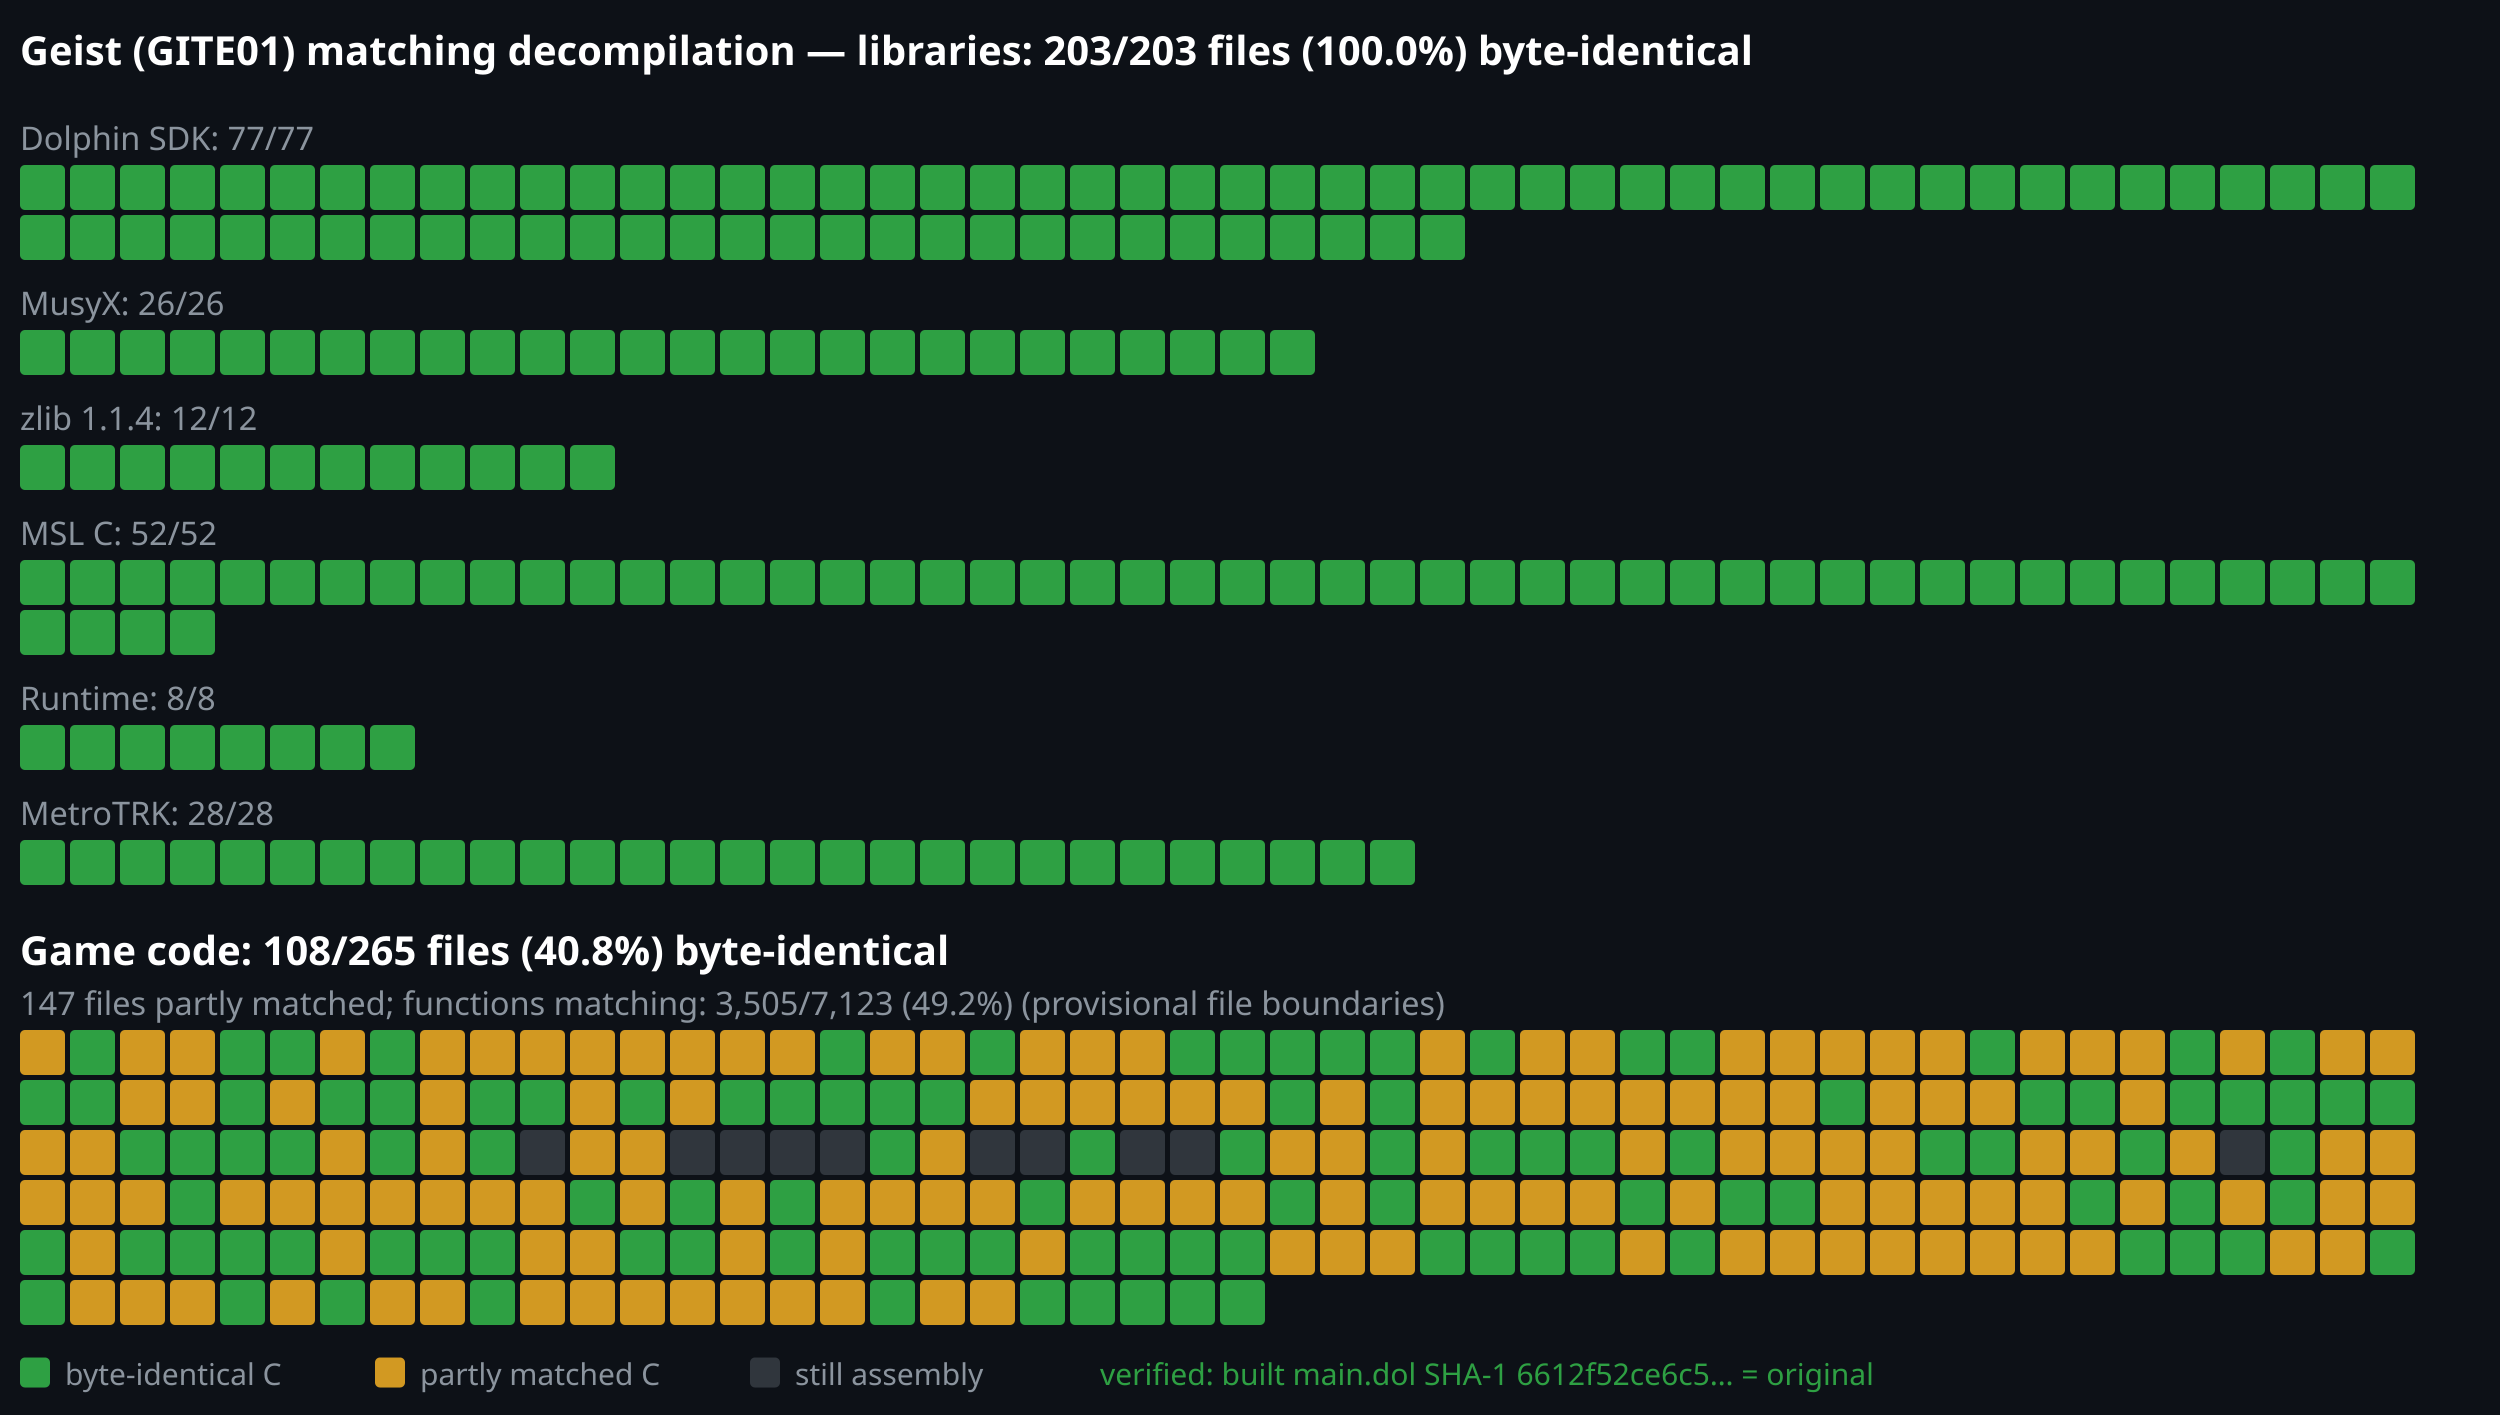
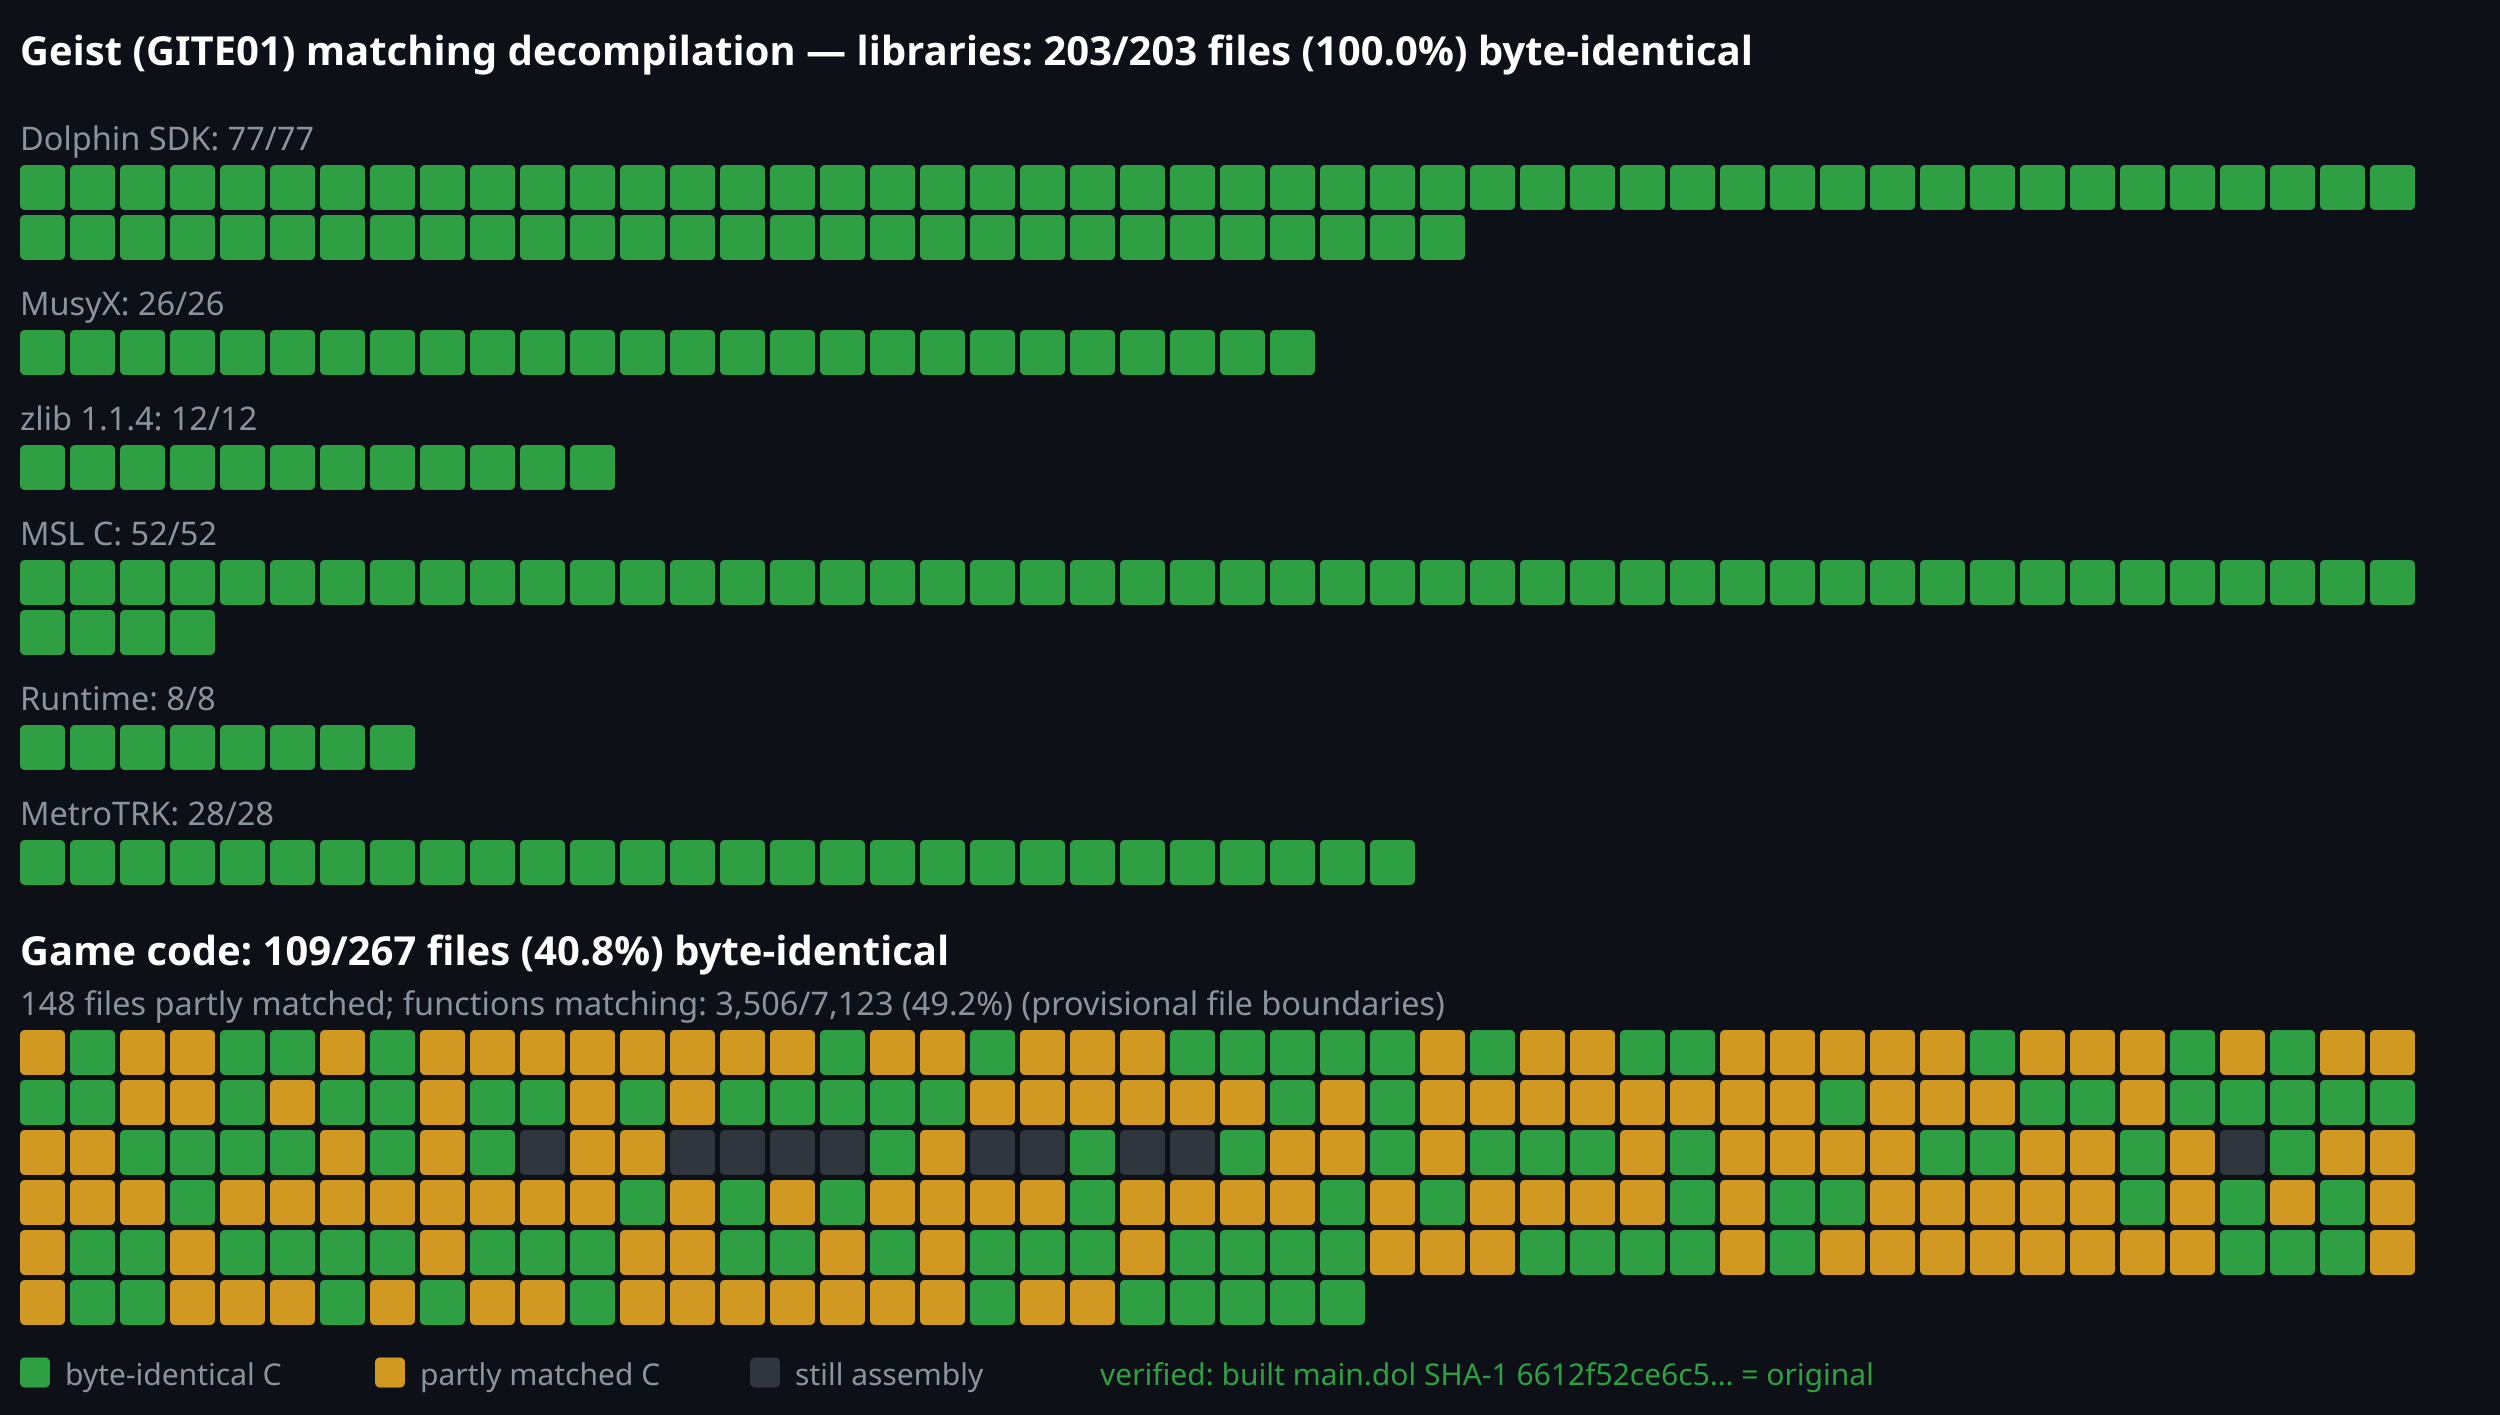
<svg xmlns="http://www.w3.org/2000/svg" viewBox="0 0 1000 566" width="1000" height="566">
  <rect width="1000" height="566" fill="#0d1117" />
  <text x="8" y="26" font-family="sans-serif" font-size="16" font-weight="bold" fill="#ffffff">Geist (GITE01) matching decompilation — libraries: 203/203 files (100.0%) byte-identical</text>
  <text x="8" y="60" font-family="sans-serif" font-size="13" font-weight="normal" fill="#8b949e">Dolphin SDK: 77/77</text>
  <rect x="8" y="66" width="18" height="18" rx="2" fill="#2ea043" />
  <rect x="28" y="66" width="18" height="18" rx="2" fill="#2ea043" />
  <rect x="48" y="66" width="18" height="18" rx="2" fill="#2ea043" />
  <rect x="68" y="66" width="18" height="18" rx="2" fill="#2ea043" />
  <rect x="88" y="66" width="18" height="18" rx="2" fill="#2ea043" />
  <rect x="108" y="66" width="18" height="18" rx="2" fill="#2ea043" />
  <rect x="128" y="66" width="18" height="18" rx="2" fill="#2ea043" />
  <rect x="148" y="66" width="18" height="18" rx="2" fill="#2ea043" />
  <rect x="168" y="66" width="18" height="18" rx="2" fill="#2ea043" />
  <rect x="188" y="66" width="18" height="18" rx="2" fill="#2ea043" />
  <rect x="208" y="66" width="18" height="18" rx="2" fill="#2ea043" />
  <rect x="228" y="66" width="18" height="18" rx="2" fill="#2ea043" />
  <rect x="248" y="66" width="18" height="18" rx="2" fill="#2ea043" />
  <rect x="268" y="66" width="18" height="18" rx="2" fill="#2ea043" />
  <rect x="288" y="66" width="18" height="18" rx="2" fill="#2ea043" />
  <rect x="308" y="66" width="18" height="18" rx="2" fill="#2ea043" />
  <rect x="328" y="66" width="18" height="18" rx="2" fill="#2ea043" />
  <rect x="348" y="66" width="18" height="18" rx="2" fill="#2ea043" />
  <rect x="368" y="66" width="18" height="18" rx="2" fill="#2ea043" />
  <rect x="388" y="66" width="18" height="18" rx="2" fill="#2ea043" />
  <rect x="408" y="66" width="18" height="18" rx="2" fill="#2ea043" />
  <rect x="428" y="66" width="18" height="18" rx="2" fill="#2ea043" />
  <rect x="448" y="66" width="18" height="18" rx="2" fill="#2ea043" />
  <rect x="468" y="66" width="18" height="18" rx="2" fill="#2ea043" />
  <rect x="488" y="66" width="18" height="18" rx="2" fill="#2ea043" />
  <rect x="508" y="66" width="18" height="18" rx="2" fill="#2ea043" />
  <rect x="528" y="66" width="18" height="18" rx="2" fill="#2ea043" />
  <rect x="548" y="66" width="18" height="18" rx="2" fill="#2ea043" />
  <rect x="568" y="66" width="18" height="18" rx="2" fill="#2ea043" />
  <rect x="588" y="66" width="18" height="18" rx="2" fill="#2ea043" />
  <rect x="608" y="66" width="18" height="18" rx="2" fill="#2ea043" />
  <rect x="628" y="66" width="18" height="18" rx="2" fill="#2ea043" />
  <rect x="648" y="66" width="18" height="18" rx="2" fill="#2ea043" />
  <rect x="668" y="66" width="18" height="18" rx="2" fill="#2ea043" />
  <rect x="688" y="66" width="18" height="18" rx="2" fill="#2ea043" />
  <rect x="708" y="66" width="18" height="18" rx="2" fill="#2ea043" />
  <rect x="728" y="66" width="18" height="18" rx="2" fill="#2ea043" />
  <rect x="748" y="66" width="18" height="18" rx="2" fill="#2ea043" />
  <rect x="768" y="66" width="18" height="18" rx="2" fill="#2ea043" />
  <rect x="788" y="66" width="18" height="18" rx="2" fill="#2ea043" />
  <rect x="808" y="66" width="18" height="18" rx="2" fill="#2ea043" />
  <rect x="828" y="66" width="18" height="18" rx="2" fill="#2ea043" />
  <rect x="848" y="66" width="18" height="18" rx="2" fill="#2ea043" />
  <rect x="868" y="66" width="18" height="18" rx="2" fill="#2ea043" />
  <rect x="888" y="66" width="18" height="18" rx="2" fill="#2ea043" />
  <rect x="908" y="66" width="18" height="18" rx="2" fill="#2ea043" />
  <rect x="928" y="66" width="18" height="18" rx="2" fill="#2ea043" />
  <rect x="948" y="66" width="18" height="18" rx="2" fill="#2ea043" />
  <rect x="8" y="86" width="18" height="18" rx="2" fill="#2ea043" />
  <rect x="28" y="86" width="18" height="18" rx="2" fill="#2ea043" />
  <rect x="48" y="86" width="18" height="18" rx="2" fill="#2ea043" />
  <rect x="68" y="86" width="18" height="18" rx="2" fill="#2ea043" />
  <rect x="88" y="86" width="18" height="18" rx="2" fill="#2ea043" />
  <rect x="108" y="86" width="18" height="18" rx="2" fill="#2ea043" />
  <rect x="128" y="86" width="18" height="18" rx="2" fill="#2ea043" />
  <rect x="148" y="86" width="18" height="18" rx="2" fill="#2ea043" />
  <rect x="168" y="86" width="18" height="18" rx="2" fill="#2ea043" />
  <rect x="188" y="86" width="18" height="18" rx="2" fill="#2ea043" />
  <rect x="208" y="86" width="18" height="18" rx="2" fill="#2ea043" />
  <rect x="228" y="86" width="18" height="18" rx="2" fill="#2ea043" />
  <rect x="248" y="86" width="18" height="18" rx="2" fill="#2ea043" />
  <rect x="268" y="86" width="18" height="18" rx="2" fill="#2ea043" />
  <rect x="288" y="86" width="18" height="18" rx="2" fill="#2ea043" />
  <rect x="308" y="86" width="18" height="18" rx="2" fill="#2ea043" />
  <rect x="328" y="86" width="18" height="18" rx="2" fill="#2ea043" />
  <rect x="348" y="86" width="18" height="18" rx="2" fill="#2ea043" />
  <rect x="368" y="86" width="18" height="18" rx="2" fill="#2ea043" />
  <rect x="388" y="86" width="18" height="18" rx="2" fill="#2ea043" />
  <rect x="408" y="86" width="18" height="18" rx="2" fill="#2ea043" />
  <rect x="428" y="86" width="18" height="18" rx="2" fill="#2ea043" />
  <rect x="448" y="86" width="18" height="18" rx="2" fill="#2ea043" />
  <rect x="468" y="86" width="18" height="18" rx="2" fill="#2ea043" />
  <rect x="488" y="86" width="18" height="18" rx="2" fill="#2ea043" />
  <rect x="508" y="86" width="18" height="18" rx="2" fill="#2ea043" />
  <rect x="528" y="86" width="18" height="18" rx="2" fill="#2ea043" />
  <rect x="548" y="86" width="18" height="18" rx="2" fill="#2ea043" />
  <rect x="568" y="86" width="18" height="18" rx="2" fill="#2ea043" />
  <text x="8" y="126" font-family="sans-serif" font-size="13" font-weight="normal" fill="#8b949e">MusyX: 26/26</text>
  <rect x="8" y="132" width="18" height="18" rx="2" fill="#2ea043" />
  <rect x="28" y="132" width="18" height="18" rx="2" fill="#2ea043" />
  <rect x="48" y="132" width="18" height="18" rx="2" fill="#2ea043" />
  <rect x="68" y="132" width="18" height="18" rx="2" fill="#2ea043" />
  <rect x="88" y="132" width="18" height="18" rx="2" fill="#2ea043" />
  <rect x="108" y="132" width="18" height="18" rx="2" fill="#2ea043" />
  <rect x="128" y="132" width="18" height="18" rx="2" fill="#2ea043" />
  <rect x="148" y="132" width="18" height="18" rx="2" fill="#2ea043" />
  <rect x="168" y="132" width="18" height="18" rx="2" fill="#2ea043" />
  <rect x="188" y="132" width="18" height="18" rx="2" fill="#2ea043" />
  <rect x="208" y="132" width="18" height="18" rx="2" fill="#2ea043" />
  <rect x="228" y="132" width="18" height="18" rx="2" fill="#2ea043" />
  <rect x="248" y="132" width="18" height="18" rx="2" fill="#2ea043" />
  <rect x="268" y="132" width="18" height="18" rx="2" fill="#2ea043" />
  <rect x="288" y="132" width="18" height="18" rx="2" fill="#2ea043" />
  <rect x="308" y="132" width="18" height="18" rx="2" fill="#2ea043" />
  <rect x="328" y="132" width="18" height="18" rx="2" fill="#2ea043" />
  <rect x="348" y="132" width="18" height="18" rx="2" fill="#2ea043" />
  <rect x="368" y="132" width="18" height="18" rx="2" fill="#2ea043" />
  <rect x="388" y="132" width="18" height="18" rx="2" fill="#2ea043" />
  <rect x="408" y="132" width="18" height="18" rx="2" fill="#2ea043" />
  <rect x="428" y="132" width="18" height="18" rx="2" fill="#2ea043" />
  <rect x="448" y="132" width="18" height="18" rx="2" fill="#2ea043" />
  <rect x="468" y="132" width="18" height="18" rx="2" fill="#2ea043" />
  <rect x="488" y="132" width="18" height="18" rx="2" fill="#2ea043" />
  <rect x="508" y="132" width="18" height="18" rx="2" fill="#2ea043" />
  <text x="8" y="172" font-family="sans-serif" font-size="13" font-weight="normal" fill="#8b949e">zlib 1.1.4: 12/12</text>
  <rect x="8" y="178" width="18" height="18" rx="2" fill="#2ea043" />
  <rect x="28" y="178" width="18" height="18" rx="2" fill="#2ea043" />
  <rect x="48" y="178" width="18" height="18" rx="2" fill="#2ea043" />
  <rect x="68" y="178" width="18" height="18" rx="2" fill="#2ea043" />
  <rect x="88" y="178" width="18" height="18" rx="2" fill="#2ea043" />
  <rect x="108" y="178" width="18" height="18" rx="2" fill="#2ea043" />
  <rect x="128" y="178" width="18" height="18" rx="2" fill="#2ea043" />
  <rect x="148" y="178" width="18" height="18" rx="2" fill="#2ea043" />
  <rect x="168" y="178" width="18" height="18" rx="2" fill="#2ea043" />
  <rect x="188" y="178" width="18" height="18" rx="2" fill="#2ea043" />
  <rect x="208" y="178" width="18" height="18" rx="2" fill="#2ea043" />
  <rect x="228" y="178" width="18" height="18" rx="2" fill="#2ea043" />
  <text x="8" y="218" font-family="sans-serif" font-size="13" font-weight="normal" fill="#8b949e">MSL C: 52/52</text>
  <rect x="8" y="224" width="18" height="18" rx="2" fill="#2ea043" />
  <rect x="28" y="224" width="18" height="18" rx="2" fill="#2ea043" />
  <rect x="48" y="224" width="18" height="18" rx="2" fill="#2ea043" />
  <rect x="68" y="224" width="18" height="18" rx="2" fill="#2ea043" />
  <rect x="88" y="224" width="18" height="18" rx="2" fill="#2ea043" />
  <rect x="108" y="224" width="18" height="18" rx="2" fill="#2ea043" />
  <rect x="128" y="224" width="18" height="18" rx="2" fill="#2ea043" />
  <rect x="148" y="224" width="18" height="18" rx="2" fill="#2ea043" />
  <rect x="168" y="224" width="18" height="18" rx="2" fill="#2ea043" />
  <rect x="188" y="224" width="18" height="18" rx="2" fill="#2ea043" />
  <rect x="208" y="224" width="18" height="18" rx="2" fill="#2ea043" />
  <rect x="228" y="224" width="18" height="18" rx="2" fill="#2ea043" />
  <rect x="248" y="224" width="18" height="18" rx="2" fill="#2ea043" />
  <rect x="268" y="224" width="18" height="18" rx="2" fill="#2ea043" />
  <rect x="288" y="224" width="18" height="18" rx="2" fill="#2ea043" />
  <rect x="308" y="224" width="18" height="18" rx="2" fill="#2ea043" />
  <rect x="328" y="224" width="18" height="18" rx="2" fill="#2ea043" />
  <rect x="348" y="224" width="18" height="18" rx="2" fill="#2ea043" />
  <rect x="368" y="224" width="18" height="18" rx="2" fill="#2ea043" />
  <rect x="388" y="224" width="18" height="18" rx="2" fill="#2ea043" />
  <rect x="408" y="224" width="18" height="18" rx="2" fill="#2ea043" />
  <rect x="428" y="224" width="18" height="18" rx="2" fill="#2ea043" />
  <rect x="448" y="224" width="18" height="18" rx="2" fill="#2ea043" />
  <rect x="468" y="224" width="18" height="18" rx="2" fill="#2ea043" />
  <rect x="488" y="224" width="18" height="18" rx="2" fill="#2ea043" />
  <rect x="508" y="224" width="18" height="18" rx="2" fill="#2ea043" />
  <rect x="528" y="224" width="18" height="18" rx="2" fill="#2ea043" />
  <rect x="548" y="224" width="18" height="18" rx="2" fill="#2ea043" />
  <rect x="568" y="224" width="18" height="18" rx="2" fill="#2ea043" />
  <rect x="588" y="224" width="18" height="18" rx="2" fill="#2ea043" />
  <rect x="608" y="224" width="18" height="18" rx="2" fill="#2ea043" />
  <rect x="628" y="224" width="18" height="18" rx="2" fill="#2ea043" />
  <rect x="648" y="224" width="18" height="18" rx="2" fill="#2ea043" />
  <rect x="668" y="224" width="18" height="18" rx="2" fill="#2ea043" />
  <rect x="688" y="224" width="18" height="18" rx="2" fill="#2ea043" />
  <rect x="708" y="224" width="18" height="18" rx="2" fill="#2ea043" />
  <rect x="728" y="224" width="18" height="18" rx="2" fill="#2ea043" />
  <rect x="748" y="224" width="18" height="18" rx="2" fill="#2ea043" />
  <rect x="768" y="224" width="18" height="18" rx="2" fill="#2ea043" />
  <rect x="788" y="224" width="18" height="18" rx="2" fill="#2ea043" />
  <rect x="808" y="224" width="18" height="18" rx="2" fill="#2ea043" />
  <rect x="828" y="224" width="18" height="18" rx="2" fill="#2ea043" />
  <rect x="848" y="224" width="18" height="18" rx="2" fill="#2ea043" />
  <rect x="868" y="224" width="18" height="18" rx="2" fill="#2ea043" />
  <rect x="888" y="224" width="18" height="18" rx="2" fill="#2ea043" />
  <rect x="908" y="224" width="18" height="18" rx="2" fill="#2ea043" />
  <rect x="928" y="224" width="18" height="18" rx="2" fill="#2ea043" />
  <rect x="948" y="224" width="18" height="18" rx="2" fill="#2ea043" />
  <rect x="8" y="244" width="18" height="18" rx="2" fill="#2ea043" />
  <rect x="28" y="244" width="18" height="18" rx="2" fill="#2ea043" />
  <rect x="48" y="244" width="18" height="18" rx="2" fill="#2ea043" />
  <rect x="68" y="244" width="18" height="18" rx="2" fill="#2ea043" />
  <text x="8" y="284" font-family="sans-serif" font-size="13" font-weight="normal" fill="#8b949e">Runtime: 8/8</text>
  <rect x="8" y="290" width="18" height="18" rx="2" fill="#2ea043" />
  <rect x="28" y="290" width="18" height="18" rx="2" fill="#2ea043" />
  <rect x="48" y="290" width="18" height="18" rx="2" fill="#2ea043" />
  <rect x="68" y="290" width="18" height="18" rx="2" fill="#2ea043" />
  <rect x="88" y="290" width="18" height="18" rx="2" fill="#2ea043" />
  <rect x="108" y="290" width="18" height="18" rx="2" fill="#2ea043" />
  <rect x="128" y="290" width="18" height="18" rx="2" fill="#2ea043" />
  <rect x="148" y="290" width="18" height="18" rx="2" fill="#2ea043" />
  <text x="8" y="330" font-family="sans-serif" font-size="13" font-weight="normal" fill="#8b949e">MetroTRK: 28/28</text>
  <rect x="8" y="336" width="18" height="18" rx="2" fill="#2ea043" />
  <rect x="28" y="336" width="18" height="18" rx="2" fill="#2ea043" />
  <rect x="48" y="336" width="18" height="18" rx="2" fill="#2ea043" />
  <rect x="68" y="336" width="18" height="18" rx="2" fill="#2ea043" />
  <rect x="88" y="336" width="18" height="18" rx="2" fill="#2ea043" />
  <rect x="108" y="336" width="18" height="18" rx="2" fill="#2ea043" />
  <rect x="128" y="336" width="18" height="18" rx="2" fill="#2ea043" />
  <rect x="148" y="336" width="18" height="18" rx="2" fill="#2ea043" />
  <rect x="168" y="336" width="18" height="18" rx="2" fill="#2ea043" />
  <rect x="188" y="336" width="18" height="18" rx="2" fill="#2ea043" />
  <rect x="208" y="336" width="18" height="18" rx="2" fill="#2ea043" />
  <rect x="228" y="336" width="18" height="18" rx="2" fill="#2ea043" />
  <rect x="248" y="336" width="18" height="18" rx="2" fill="#2ea043" />
  <rect x="268" y="336" width="18" height="18" rx="2" fill="#2ea043" />
  <rect x="288" y="336" width="18" height="18" rx="2" fill="#2ea043" />
  <rect x="308" y="336" width="18" height="18" rx="2" fill="#2ea043" />
  <rect x="328" y="336" width="18" height="18" rx="2" fill="#2ea043" />
  <rect x="348" y="336" width="18" height="18" rx="2" fill="#2ea043" />
  <rect x="368" y="336" width="18" height="18" rx="2" fill="#2ea043" />
  <rect x="388" y="336" width="18" height="18" rx="2" fill="#2ea043" />
  <rect x="408" y="336" width="18" height="18" rx="2" fill="#2ea043" />
  <rect x="428" y="336" width="18" height="18" rx="2" fill="#2ea043" />
  <rect x="448" y="336" width="18" height="18" rx="2" fill="#2ea043" />
  <rect x="468" y="336" width="18" height="18" rx="2" fill="#2ea043" />
  <rect x="488" y="336" width="18" height="18" rx="2" fill="#2ea043" />
  <rect x="508" y="336" width="18" height="18" rx="2" fill="#2ea043" />
  <rect x="528" y="336" width="18" height="18" rx="2" fill="#2ea043" />
  <rect x="548" y="336" width="18" height="18" rx="2" fill="#2ea043" />
-   <text x="8" y="386" font-family="sans-serif" font-size="16" font-weight="bold" fill="#ffffff">Game code: 108/265 files (40.8%) byte-identical</text>
-   <text x="8" y="406" font-family="sans-serif" font-size="13" font-weight="normal" fill="#8b949e">147 files partly matched; functions matching: 3,505/7,123 (49.2%) (provisional file boundaries)</text>
+   <text x="8" y="386" font-family="sans-serif" font-size="16" font-weight="bold" fill="#ffffff">Game code: 109/267 files (40.8%) byte-identical</text>
+   <text x="8" y="406" font-family="sans-serif" font-size="13" font-weight="normal" fill="#8b949e">148 files partly matched; functions matching: 3,506/7,123 (49.2%) (provisional file boundaries)</text>
  <rect x="8" y="412" width="18" height="18" rx="2" fill="#d29922" />
  <rect x="28" y="412" width="18" height="18" rx="2" fill="#2ea043" />
  <rect x="48" y="412" width="18" height="18" rx="2" fill="#d29922" />
  <rect x="68" y="412" width="18" height="18" rx="2" fill="#d29922" />
  <rect x="88" y="412" width="18" height="18" rx="2" fill="#2ea043" />
  <rect x="108" y="412" width="18" height="18" rx="2" fill="#2ea043" />
  <rect x="128" y="412" width="18" height="18" rx="2" fill="#d29922" />
  <rect x="148" y="412" width="18" height="18" rx="2" fill="#2ea043" />
  <rect x="168" y="412" width="18" height="18" rx="2" fill="#d29922" />
  <rect x="188" y="412" width="18" height="18" rx="2" fill="#d29922" />
  <rect x="208" y="412" width="18" height="18" rx="2" fill="#d29922" />
  <rect x="228" y="412" width="18" height="18" rx="2" fill="#d29922" />
  <rect x="248" y="412" width="18" height="18" rx="2" fill="#d29922" />
  <rect x="268" y="412" width="18" height="18" rx="2" fill="#d29922" />
  <rect x="288" y="412" width="18" height="18" rx="2" fill="#d29922" />
  <rect x="308" y="412" width="18" height="18" rx="2" fill="#d29922" />
  <rect x="328" y="412" width="18" height="18" rx="2" fill="#2ea043" />
  <rect x="348" y="412" width="18" height="18" rx="2" fill="#d29922" />
  <rect x="368" y="412" width="18" height="18" rx="2" fill="#d29922" />
  <rect x="388" y="412" width="18" height="18" rx="2" fill="#2ea043" />
  <rect x="408" y="412" width="18" height="18" rx="2" fill="#d29922" />
  <rect x="428" y="412" width="18" height="18" rx="2" fill="#d29922" />
  <rect x="448" y="412" width="18" height="18" rx="2" fill="#d29922" />
  <rect x="468" y="412" width="18" height="18" rx="2" fill="#2ea043" />
  <rect x="488" y="412" width="18" height="18" rx="2" fill="#2ea043" />
  <rect x="508" y="412" width="18" height="18" rx="2" fill="#2ea043" />
  <rect x="528" y="412" width="18" height="18" rx="2" fill="#2ea043" />
  <rect x="548" y="412" width="18" height="18" rx="2" fill="#2ea043" />
  <rect x="568" y="412" width="18" height="18" rx="2" fill="#d29922" />
  <rect x="588" y="412" width="18" height="18" rx="2" fill="#2ea043" />
  <rect x="608" y="412" width="18" height="18" rx="2" fill="#d29922" />
  <rect x="628" y="412" width="18" height="18" rx="2" fill="#d29922" />
  <rect x="648" y="412" width="18" height="18" rx="2" fill="#2ea043" />
  <rect x="668" y="412" width="18" height="18" rx="2" fill="#2ea043" />
  <rect x="688" y="412" width="18" height="18" rx="2" fill="#d29922" />
  <rect x="708" y="412" width="18" height="18" rx="2" fill="#d29922" />
  <rect x="728" y="412" width="18" height="18" rx="2" fill="#d29922" />
  <rect x="748" y="412" width="18" height="18" rx="2" fill="#d29922" />
  <rect x="768" y="412" width="18" height="18" rx="2" fill="#d29922" />
  <rect x="788" y="412" width="18" height="18" rx="2" fill="#2ea043" />
  <rect x="808" y="412" width="18" height="18" rx="2" fill="#d29922" />
  <rect x="828" y="412" width="18" height="18" rx="2" fill="#d29922" />
  <rect x="848" y="412" width="18" height="18" rx="2" fill="#d29922" />
  <rect x="868" y="412" width="18" height="18" rx="2" fill="#2ea043" />
  <rect x="888" y="412" width="18" height="18" rx="2" fill="#d29922" />
  <rect x="908" y="412" width="18" height="18" rx="2" fill="#2ea043" />
  <rect x="928" y="412" width="18" height="18" rx="2" fill="#d29922" />
  <rect x="948" y="412" width="18" height="18" rx="2" fill="#d29922" />
  <rect x="8" y="432" width="18" height="18" rx="2" fill="#2ea043" />
  <rect x="28" y="432" width="18" height="18" rx="2" fill="#2ea043" />
  <rect x="48" y="432" width="18" height="18" rx="2" fill="#d29922" />
  <rect x="68" y="432" width="18" height="18" rx="2" fill="#d29922" />
  <rect x="88" y="432" width="18" height="18" rx="2" fill="#2ea043" />
  <rect x="108" y="432" width="18" height="18" rx="2" fill="#d29922" />
  <rect x="128" y="432" width="18" height="18" rx="2" fill="#2ea043" />
  <rect x="148" y="432" width="18" height="18" rx="2" fill="#2ea043" />
  <rect x="168" y="432" width="18" height="18" rx="2" fill="#d29922" />
  <rect x="188" y="432" width="18" height="18" rx="2" fill="#2ea043" />
  <rect x="208" y="432" width="18" height="18" rx="2" fill="#2ea043" />
  <rect x="228" y="432" width="18" height="18" rx="2" fill="#d29922" />
  <rect x="248" y="432" width="18" height="18" rx="2" fill="#2ea043" />
  <rect x="268" y="432" width="18" height="18" rx="2" fill="#d29922" />
  <rect x="288" y="432" width="18" height="18" rx="2" fill="#2ea043" />
  <rect x="308" y="432" width="18" height="18" rx="2" fill="#2ea043" />
  <rect x="328" y="432" width="18" height="18" rx="2" fill="#2ea043" />
  <rect x="348" y="432" width="18" height="18" rx="2" fill="#2ea043" />
  <rect x="368" y="432" width="18" height="18" rx="2" fill="#2ea043" />
  <rect x="388" y="432" width="18" height="18" rx="2" fill="#d29922" />
  <rect x="408" y="432" width="18" height="18" rx="2" fill="#d29922" />
  <rect x="428" y="432" width="18" height="18" rx="2" fill="#d29922" />
  <rect x="448" y="432" width="18" height="18" rx="2" fill="#d29922" />
  <rect x="468" y="432" width="18" height="18" rx="2" fill="#d29922" />
  <rect x="488" y="432" width="18" height="18" rx="2" fill="#d29922" />
  <rect x="508" y="432" width="18" height="18" rx="2" fill="#2ea043" />
  <rect x="528" y="432" width="18" height="18" rx="2" fill="#d29922" />
  <rect x="548" y="432" width="18" height="18" rx="2" fill="#2ea043" />
  <rect x="568" y="432" width="18" height="18" rx="2" fill="#d29922" />
  <rect x="588" y="432" width="18" height="18" rx="2" fill="#d29922" />
  <rect x="608" y="432" width="18" height="18" rx="2" fill="#d29922" />
  <rect x="628" y="432" width="18" height="18" rx="2" fill="#d29922" />
  <rect x="648" y="432" width="18" height="18" rx="2" fill="#d29922" />
  <rect x="668" y="432" width="18" height="18" rx="2" fill="#d29922" />
  <rect x="688" y="432" width="18" height="18" rx="2" fill="#d29922" />
  <rect x="708" y="432" width="18" height="18" rx="2" fill="#d29922" />
  <rect x="728" y="432" width="18" height="18" rx="2" fill="#2ea043" />
  <rect x="748" y="432" width="18" height="18" rx="2" fill="#d29922" />
  <rect x="768" y="432" width="18" height="18" rx="2" fill="#d29922" />
  <rect x="788" y="432" width="18" height="18" rx="2" fill="#d29922" />
  <rect x="808" y="432" width="18" height="18" rx="2" fill="#2ea043" />
  <rect x="828" y="432" width="18" height="18" rx="2" fill="#2ea043" />
  <rect x="848" y="432" width="18" height="18" rx="2" fill="#d29922" />
  <rect x="868" y="432" width="18" height="18" rx="2" fill="#2ea043" />
  <rect x="888" y="432" width="18" height="18" rx="2" fill="#2ea043" />
  <rect x="908" y="432" width="18" height="18" rx="2" fill="#2ea043" />
  <rect x="928" y="432" width="18" height="18" rx="2" fill="#2ea043" />
  <rect x="948" y="432" width="18" height="18" rx="2" fill="#2ea043" />
  <rect x="8" y="452" width="18" height="18" rx="2" fill="#d29922" />
  <rect x="28" y="452" width="18" height="18" rx="2" fill="#d29922" />
  <rect x="48" y="452" width="18" height="18" rx="2" fill="#2ea043" />
  <rect x="68" y="452" width="18" height="18" rx="2" fill="#2ea043" />
  <rect x="88" y="452" width="18" height="18" rx="2" fill="#2ea043" />
  <rect x="108" y="452" width="18" height="18" rx="2" fill="#2ea043" />
  <rect x="128" y="452" width="18" height="18" rx="2" fill="#d29922" />
  <rect x="148" y="452" width="18" height="18" rx="2" fill="#2ea043" />
  <rect x="168" y="452" width="18" height="18" rx="2" fill="#d29922" />
  <rect x="188" y="452" width="18" height="18" rx="2" fill="#2ea043" />
  <rect x="208" y="452" width="18" height="18" rx="2" fill="#30363d" />
  <rect x="228" y="452" width="18" height="18" rx="2" fill="#d29922" />
  <rect x="248" y="452" width="18" height="18" rx="2" fill="#d29922" />
  <rect x="268" y="452" width="18" height="18" rx="2" fill="#30363d" />
  <rect x="288" y="452" width="18" height="18" rx="2" fill="#30363d" />
  <rect x="308" y="452" width="18" height="18" rx="2" fill="#30363d" />
  <rect x="328" y="452" width="18" height="18" rx="2" fill="#30363d" />
  <rect x="348" y="452" width="18" height="18" rx="2" fill="#2ea043" />
  <rect x="368" y="452" width="18" height="18" rx="2" fill="#d29922" />
  <rect x="388" y="452" width="18" height="18" rx="2" fill="#30363d" />
  <rect x="408" y="452" width="18" height="18" rx="2" fill="#30363d" />
  <rect x="428" y="452" width="18" height="18" rx="2" fill="#2ea043" />
  <rect x="448" y="452" width="18" height="18" rx="2" fill="#30363d" />
  <rect x="468" y="452" width="18" height="18" rx="2" fill="#30363d" />
  <rect x="488" y="452" width="18" height="18" rx="2" fill="#2ea043" />
  <rect x="508" y="452" width="18" height="18" rx="2" fill="#d29922" />
  <rect x="528" y="452" width="18" height="18" rx="2" fill="#d29922" />
  <rect x="548" y="452" width="18" height="18" rx="2" fill="#2ea043" />
  <rect x="568" y="452" width="18" height="18" rx="2" fill="#d29922" />
  <rect x="588" y="452" width="18" height="18" rx="2" fill="#2ea043" />
  <rect x="608" y="452" width="18" height="18" rx="2" fill="#2ea043" />
  <rect x="628" y="452" width="18" height="18" rx="2" fill="#2ea043" />
  <rect x="648" y="452" width="18" height="18" rx="2" fill="#d29922" />
  <rect x="668" y="452" width="18" height="18" rx="2" fill="#2ea043" />
  <rect x="688" y="452" width="18" height="18" rx="2" fill="#d29922" />
  <rect x="708" y="452" width="18" height="18" rx="2" fill="#d29922" />
  <rect x="728" y="452" width="18" height="18" rx="2" fill="#d29922" />
  <rect x="748" y="452" width="18" height="18" rx="2" fill="#d29922" />
  <rect x="768" y="452" width="18" height="18" rx="2" fill="#2ea043" />
  <rect x="788" y="452" width="18" height="18" rx="2" fill="#2ea043" />
  <rect x="808" y="452" width="18" height="18" rx="2" fill="#d29922" />
  <rect x="828" y="452" width="18" height="18" rx="2" fill="#d29922" />
  <rect x="848" y="452" width="18" height="18" rx="2" fill="#2ea043" />
  <rect x="868" y="452" width="18" height="18" rx="2" fill="#d29922" />
  <rect x="888" y="452" width="18" height="18" rx="2" fill="#30363d" />
  <rect x="908" y="452" width="18" height="18" rx="2" fill="#2ea043" />
  <rect x="928" y="452" width="18" height="18" rx="2" fill="#d29922" />
  <rect x="948" y="452" width="18" height="18" rx="2" fill="#d29922" />
  <rect x="8" y="472" width="18" height="18" rx="2" fill="#d29922" />
  <rect x="28" y="472" width="18" height="18" rx="2" fill="#d29922" />
  <rect x="48" y="472" width="18" height="18" rx="2" fill="#d29922" />
  <rect x="68" y="472" width="18" height="18" rx="2" fill="#2ea043" />
  <rect x="88" y="472" width="18" height="18" rx="2" fill="#d29922" />
  <rect x="108" y="472" width="18" height="18" rx="2" fill="#d29922" />
  <rect x="128" y="472" width="18" height="18" rx="2" fill="#d29922" />
  <rect x="148" y="472" width="18" height="18" rx="2" fill="#d29922" />
  <rect x="168" y="472" width="18" height="18" rx="2" fill="#d29922" />
  <rect x="188" y="472" width="18" height="18" rx="2" fill="#d29922" />
  <rect x="208" y="472" width="18" height="18" rx="2" fill="#d29922" />
-   <rect x="228" y="472" width="18" height="18" rx="2" fill="#2ea043" />
-   <rect x="248" y="472" width="18" height="18" rx="2" fill="#d29922" />
-   <rect x="268" y="472" width="18" height="18" rx="2" fill="#2ea043" />
-   <rect x="288" y="472" width="18" height="18" rx="2" fill="#d29922" />
-   <rect x="308" y="472" width="18" height="18" rx="2" fill="#2ea043" />
-   <rect x="328" y="472" width="18" height="18" rx="2" fill="#d29922" />
+   <rect x="228" y="472" width="18" height="18" rx="2" fill="#d29922" />
+   <rect x="248" y="472" width="18" height="18" rx="2" fill="#2ea043" />
+   <rect x="268" y="472" width="18" height="18" rx="2" fill="#d29922" />
+   <rect x="288" y="472" width="18" height="18" rx="2" fill="#2ea043" />
+   <rect x="308" y="472" width="18" height="18" rx="2" fill="#d29922" />
+   <rect x="328" y="472" width="18" height="18" rx="2" fill="#2ea043" />
  <rect x="348" y="472" width="18" height="18" rx="2" fill="#d29922" />
  <rect x="368" y="472" width="18" height="18" rx="2" fill="#d29922" />
  <rect x="388" y="472" width="18" height="18" rx="2" fill="#d29922" />
-   <rect x="408" y="472" width="18" height="18" rx="2" fill="#2ea043" />
-   <rect x="428" y="472" width="18" height="18" rx="2" fill="#d29922" />
+   <rect x="408" y="472" width="18" height="18" rx="2" fill="#d29922" />
+   <rect x="428" y="472" width="18" height="18" rx="2" fill="#2ea043" />
  <rect x="448" y="472" width="18" height="18" rx="2" fill="#d29922" />
  <rect x="468" y="472" width="18" height="18" rx="2" fill="#d29922" />
  <rect x="488" y="472" width="18" height="18" rx="2" fill="#d29922" />
-   <rect x="508" y="472" width="18" height="18" rx="2" fill="#2ea043" />
-   <rect x="528" y="472" width="18" height="18" rx="2" fill="#d29922" />
-   <rect x="548" y="472" width="18" height="18" rx="2" fill="#2ea043" />
-   <rect x="568" y="472" width="18" height="18" rx="2" fill="#d29922" />
+   <rect x="508" y="472" width="18" height="18" rx="2" fill="#d29922" />
+   <rect x="528" y="472" width="18" height="18" rx="2" fill="#2ea043" />
+   <rect x="548" y="472" width="18" height="18" rx="2" fill="#d29922" />
+   <rect x="568" y="472" width="18" height="18" rx="2" fill="#2ea043" />
  <rect x="588" y="472" width="18" height="18" rx="2" fill="#d29922" />
  <rect x="608" y="472" width="18" height="18" rx="2" fill="#d29922" />
  <rect x="628" y="472" width="18" height="18" rx="2" fill="#d29922" />
-   <rect x="648" y="472" width="18" height="18" rx="2" fill="#2ea043" />
-   <rect x="668" y="472" width="18" height="18" rx="2" fill="#d29922" />
-   <rect x="688" y="472" width="18" height="18" rx="2" fill="#2ea043" />
+   <rect x="648" y="472" width="18" height="18" rx="2" fill="#d29922" />
+   <rect x="668" y="472" width="18" height="18" rx="2" fill="#2ea043" />
+   <rect x="688" y="472" width="18" height="18" rx="2" fill="#d29922" />
  <rect x="708" y="472" width="18" height="18" rx="2" fill="#2ea043" />
-   <rect x="728" y="472" width="18" height="18" rx="2" fill="#d29922" />
+   <rect x="728" y="472" width="18" height="18" rx="2" fill="#2ea043" />
  <rect x="748" y="472" width="18" height="18" rx="2" fill="#d29922" />
  <rect x="768" y="472" width="18" height="18" rx="2" fill="#d29922" />
  <rect x="788" y="472" width="18" height="18" rx="2" fill="#d29922" />
  <rect x="808" y="472" width="18" height="18" rx="2" fill="#d29922" />
-   <rect x="828" y="472" width="18" height="18" rx="2" fill="#2ea043" />
-   <rect x="848" y="472" width="18" height="18" rx="2" fill="#d29922" />
-   <rect x="868" y="472" width="18" height="18" rx="2" fill="#2ea043" />
-   <rect x="888" y="472" width="18" height="18" rx="2" fill="#d29922" />
-   <rect x="908" y="472" width="18" height="18" rx="2" fill="#2ea043" />
-   <rect x="928" y="472" width="18" height="18" rx="2" fill="#d29922" />
+   <rect x="828" y="472" width="18" height="18" rx="2" fill="#d29922" />
+   <rect x="848" y="472" width="18" height="18" rx="2" fill="#2ea043" />
+   <rect x="868" y="472" width="18" height="18" rx="2" fill="#d29922" />
+   <rect x="888" y="472" width="18" height="18" rx="2" fill="#2ea043" />
+   <rect x="908" y="472" width="18" height="18" rx="2" fill="#d29922" />
+   <rect x="928" y="472" width="18" height="18" rx="2" fill="#2ea043" />
  <rect x="948" y="472" width="18" height="18" rx="2" fill="#d29922" />
-   <rect x="8" y="492" width="18" height="18" rx="2" fill="#2ea043" />
-   <rect x="28" y="492" width="18" height="18" rx="2" fill="#d29922" />
+   <rect x="8" y="492" width="18" height="18" rx="2" fill="#d29922" />
+   <rect x="28" y="492" width="18" height="18" rx="2" fill="#2ea043" />
  <rect x="48" y="492" width="18" height="18" rx="2" fill="#2ea043" />
-   <rect x="68" y="492" width="18" height="18" rx="2" fill="#2ea043" />
+   <rect x="68" y="492" width="18" height="18" rx="2" fill="#d29922" />
  <rect x="88" y="492" width="18" height="18" rx="2" fill="#2ea043" />
  <rect x="108" y="492" width="18" height="18" rx="2" fill="#2ea043" />
-   <rect x="128" y="492" width="18" height="18" rx="2" fill="#d29922" />
+   <rect x="128" y="492" width="18" height="18" rx="2" fill="#2ea043" />
  <rect x="148" y="492" width="18" height="18" rx="2" fill="#2ea043" />
-   <rect x="168" y="492" width="18" height="18" rx="2" fill="#2ea043" />
+   <rect x="168" y="492" width="18" height="18" rx="2" fill="#d29922" />
  <rect x="188" y="492" width="18" height="18" rx="2" fill="#2ea043" />
-   <rect x="208" y="492" width="18" height="18" rx="2" fill="#d29922" />
-   <rect x="228" y="492" width="18" height="18" rx="2" fill="#d29922" />
-   <rect x="248" y="492" width="18" height="18" rx="2" fill="#2ea043" />
-   <rect x="268" y="492" width="18" height="18" rx="2" fill="#2ea043" />
-   <rect x="288" y="492" width="18" height="18" rx="2" fill="#d29922" />
+   <rect x="208" y="492" width="18" height="18" rx="2" fill="#2ea043" />
+   <rect x="228" y="492" width="18" height="18" rx="2" fill="#2ea043" />
+   <rect x="248" y="492" width="18" height="18" rx="2" fill="#d29922" />
+   <rect x="268" y="492" width="18" height="18" rx="2" fill="#d29922" />
+   <rect x="288" y="492" width="18" height="18" rx="2" fill="#2ea043" />
  <rect x="308" y="492" width="18" height="18" rx="2" fill="#2ea043" />
  <rect x="328" y="492" width="18" height="18" rx="2" fill="#d29922" />
  <rect x="348" y="492" width="18" height="18" rx="2" fill="#2ea043" />
-   <rect x="368" y="492" width="18" height="18" rx="2" fill="#2ea043" />
+   <rect x="368" y="492" width="18" height="18" rx="2" fill="#d29922" />
  <rect x="388" y="492" width="18" height="18" rx="2" fill="#2ea043" />
-   <rect x="408" y="492" width="18" height="18" rx="2" fill="#d29922" />
+   <rect x="408" y="492" width="18" height="18" rx="2" fill="#2ea043" />
  <rect x="428" y="492" width="18" height="18" rx="2" fill="#2ea043" />
-   <rect x="448" y="492" width="18" height="18" rx="2" fill="#2ea043" />
+   <rect x="448" y="492" width="18" height="18" rx="2" fill="#d29922" />
  <rect x="468" y="492" width="18" height="18" rx="2" fill="#2ea043" />
  <rect x="488" y="492" width="18" height="18" rx="2" fill="#2ea043" />
-   <rect x="508" y="492" width="18" height="18" rx="2" fill="#d29922" />
-   <rect x="528" y="492" width="18" height="18" rx="2" fill="#d29922" />
+   <rect x="508" y="492" width="18" height="18" rx="2" fill="#2ea043" />
+   <rect x="528" y="492" width="18" height="18" rx="2" fill="#2ea043" />
  <rect x="548" y="492" width="18" height="18" rx="2" fill="#d29922" />
-   <rect x="568" y="492" width="18" height="18" rx="2" fill="#2ea043" />
-   <rect x="588" y="492" width="18" height="18" rx="2" fill="#2ea043" />
+   <rect x="568" y="492" width="18" height="18" rx="2" fill="#d29922" />
+   <rect x="588" y="492" width="18" height="18" rx="2" fill="#d29922" />
  <rect x="608" y="492" width="18" height="18" rx="2" fill="#2ea043" />
  <rect x="628" y="492" width="18" height="18" rx="2" fill="#2ea043" />
-   <rect x="648" y="492" width="18" height="18" rx="2" fill="#d29922" />
+   <rect x="648" y="492" width="18" height="18" rx="2" fill="#2ea043" />
  <rect x="668" y="492" width="18" height="18" rx="2" fill="#2ea043" />
  <rect x="688" y="492" width="18" height="18" rx="2" fill="#d29922" />
-   <rect x="708" y="492" width="18" height="18" rx="2" fill="#d29922" />
+   <rect x="708" y="492" width="18" height="18" rx="2" fill="#2ea043" />
  <rect x="728" y="492" width="18" height="18" rx="2" fill="#d29922" />
  <rect x="748" y="492" width="18" height="18" rx="2" fill="#d29922" />
  <rect x="768" y="492" width="18" height="18" rx="2" fill="#d29922" />
  <rect x="788" y="492" width="18" height="18" rx="2" fill="#d29922" />
  <rect x="808" y="492" width="18" height="18" rx="2" fill="#d29922" />
  <rect x="828" y="492" width="18" height="18" rx="2" fill="#d29922" />
-   <rect x="848" y="492" width="18" height="18" rx="2" fill="#2ea043" />
-   <rect x="868" y="492" width="18" height="18" rx="2" fill="#2ea043" />
+   <rect x="848" y="492" width="18" height="18" rx="2" fill="#d29922" />
+   <rect x="868" y="492" width="18" height="18" rx="2" fill="#d29922" />
  <rect x="888" y="492" width="18" height="18" rx="2" fill="#2ea043" />
-   <rect x="908" y="492" width="18" height="18" rx="2" fill="#d29922" />
-   <rect x="928" y="492" width="18" height="18" rx="2" fill="#d29922" />
-   <rect x="948" y="492" width="18" height="18" rx="2" fill="#2ea043" />
-   <rect x="8" y="512" width="18" height="18" rx="2" fill="#2ea043" />
-   <rect x="28" y="512" width="18" height="18" rx="2" fill="#d29922" />
-   <rect x="48" y="512" width="18" height="18" rx="2" fill="#d29922" />
+   <rect x="908" y="492" width="18" height="18" rx="2" fill="#2ea043" />
+   <rect x="928" y="492" width="18" height="18" rx="2" fill="#2ea043" />
+   <rect x="948" y="492" width="18" height="18" rx="2" fill="#d29922" />
+   <rect x="8" y="512" width="18" height="18" rx="2" fill="#d29922" />
+   <rect x="28" y="512" width="18" height="18" rx="2" fill="#2ea043" />
+   <rect x="48" y="512" width="18" height="18" rx="2" fill="#2ea043" />
  <rect x="68" y="512" width="18" height="18" rx="2" fill="#d29922" />
-   <rect x="88" y="512" width="18" height="18" rx="2" fill="#2ea043" />
+   <rect x="88" y="512" width="18" height="18" rx="2" fill="#d29922" />
  <rect x="108" y="512" width="18" height="18" rx="2" fill="#d29922" />
  <rect x="128" y="512" width="18" height="18" rx="2" fill="#2ea043" />
  <rect x="148" y="512" width="18" height="18" rx="2" fill="#d29922" />
-   <rect x="168" y="512" width="18" height="18" rx="2" fill="#d29922" />
-   <rect x="188" y="512" width="18" height="18" rx="2" fill="#2ea043" />
+   <rect x="168" y="512" width="18" height="18" rx="2" fill="#2ea043" />
+   <rect x="188" y="512" width="18" height="18" rx="2" fill="#d29922" />
  <rect x="208" y="512" width="18" height="18" rx="2" fill="#d29922" />
-   <rect x="228" y="512" width="18" height="18" rx="2" fill="#d29922" />
+   <rect x="228" y="512" width="18" height="18" rx="2" fill="#2ea043" />
  <rect x="248" y="512" width="18" height="18" rx="2" fill="#d29922" />
  <rect x="268" y="512" width="18" height="18" rx="2" fill="#d29922" />
  <rect x="288" y="512" width="18" height="18" rx="2" fill="#d29922" />
  <rect x="308" y="512" width="18" height="18" rx="2" fill="#d29922" />
  <rect x="328" y="512" width="18" height="18" rx="2" fill="#d29922" />
-   <rect x="348" y="512" width="18" height="18" rx="2" fill="#2ea043" />
+   <rect x="348" y="512" width="18" height="18" rx="2" fill="#d29922" />
  <rect x="368" y="512" width="18" height="18" rx="2" fill="#d29922" />
-   <rect x="388" y="512" width="18" height="18" rx="2" fill="#d29922" />
-   <rect x="408" y="512" width="18" height="18" rx="2" fill="#2ea043" />
-   <rect x="428" y="512" width="18" height="18" rx="2" fill="#2ea043" />
+   <rect x="388" y="512" width="18" height="18" rx="2" fill="#2ea043" />
+   <rect x="408" y="512" width="18" height="18" rx="2" fill="#d29922" />
+   <rect x="428" y="512" width="18" height="18" rx="2" fill="#d29922" />
  <rect x="448" y="512" width="18" height="18" rx="2" fill="#2ea043" />
  <rect x="468" y="512" width="18" height="18" rx="2" fill="#2ea043" />
  <rect x="488" y="512" width="18" height="18" rx="2" fill="#2ea043" />
+   <rect x="508" y="512" width="18" height="18" rx="2" fill="#2ea043" />
+   <rect x="528" y="512" width="18" height="18" rx="2" fill="#2ea043" />
  <rect x="8" y="543" width="12" height="12" rx="2" fill="#2ea043" />
  <text x="26" y="554" font-family="sans-serif" font-size="12" font-weight="normal" fill="#8b949e">byte-identical C</text>
  <rect x="150" y="543" width="12" height="12" rx="2" fill="#d29922" />
  <text x="168" y="554" font-family="sans-serif" font-size="12" font-weight="normal" fill="#8b949e">partly matched C</text>
  <rect x="300" y="543" width="12" height="12" rx="2" fill="#30363d" />
  <text x="318" y="554" font-family="sans-serif" font-size="12" font-weight="normal" fill="#8b949e">still assembly</text>
  <text x="440" y="554" font-family="sans-serif" font-size="12" font-weight="normal" fill="#2ea043">verified: built main.dol SHA-1 6612f52ce6c5… = original</text>
</svg>
